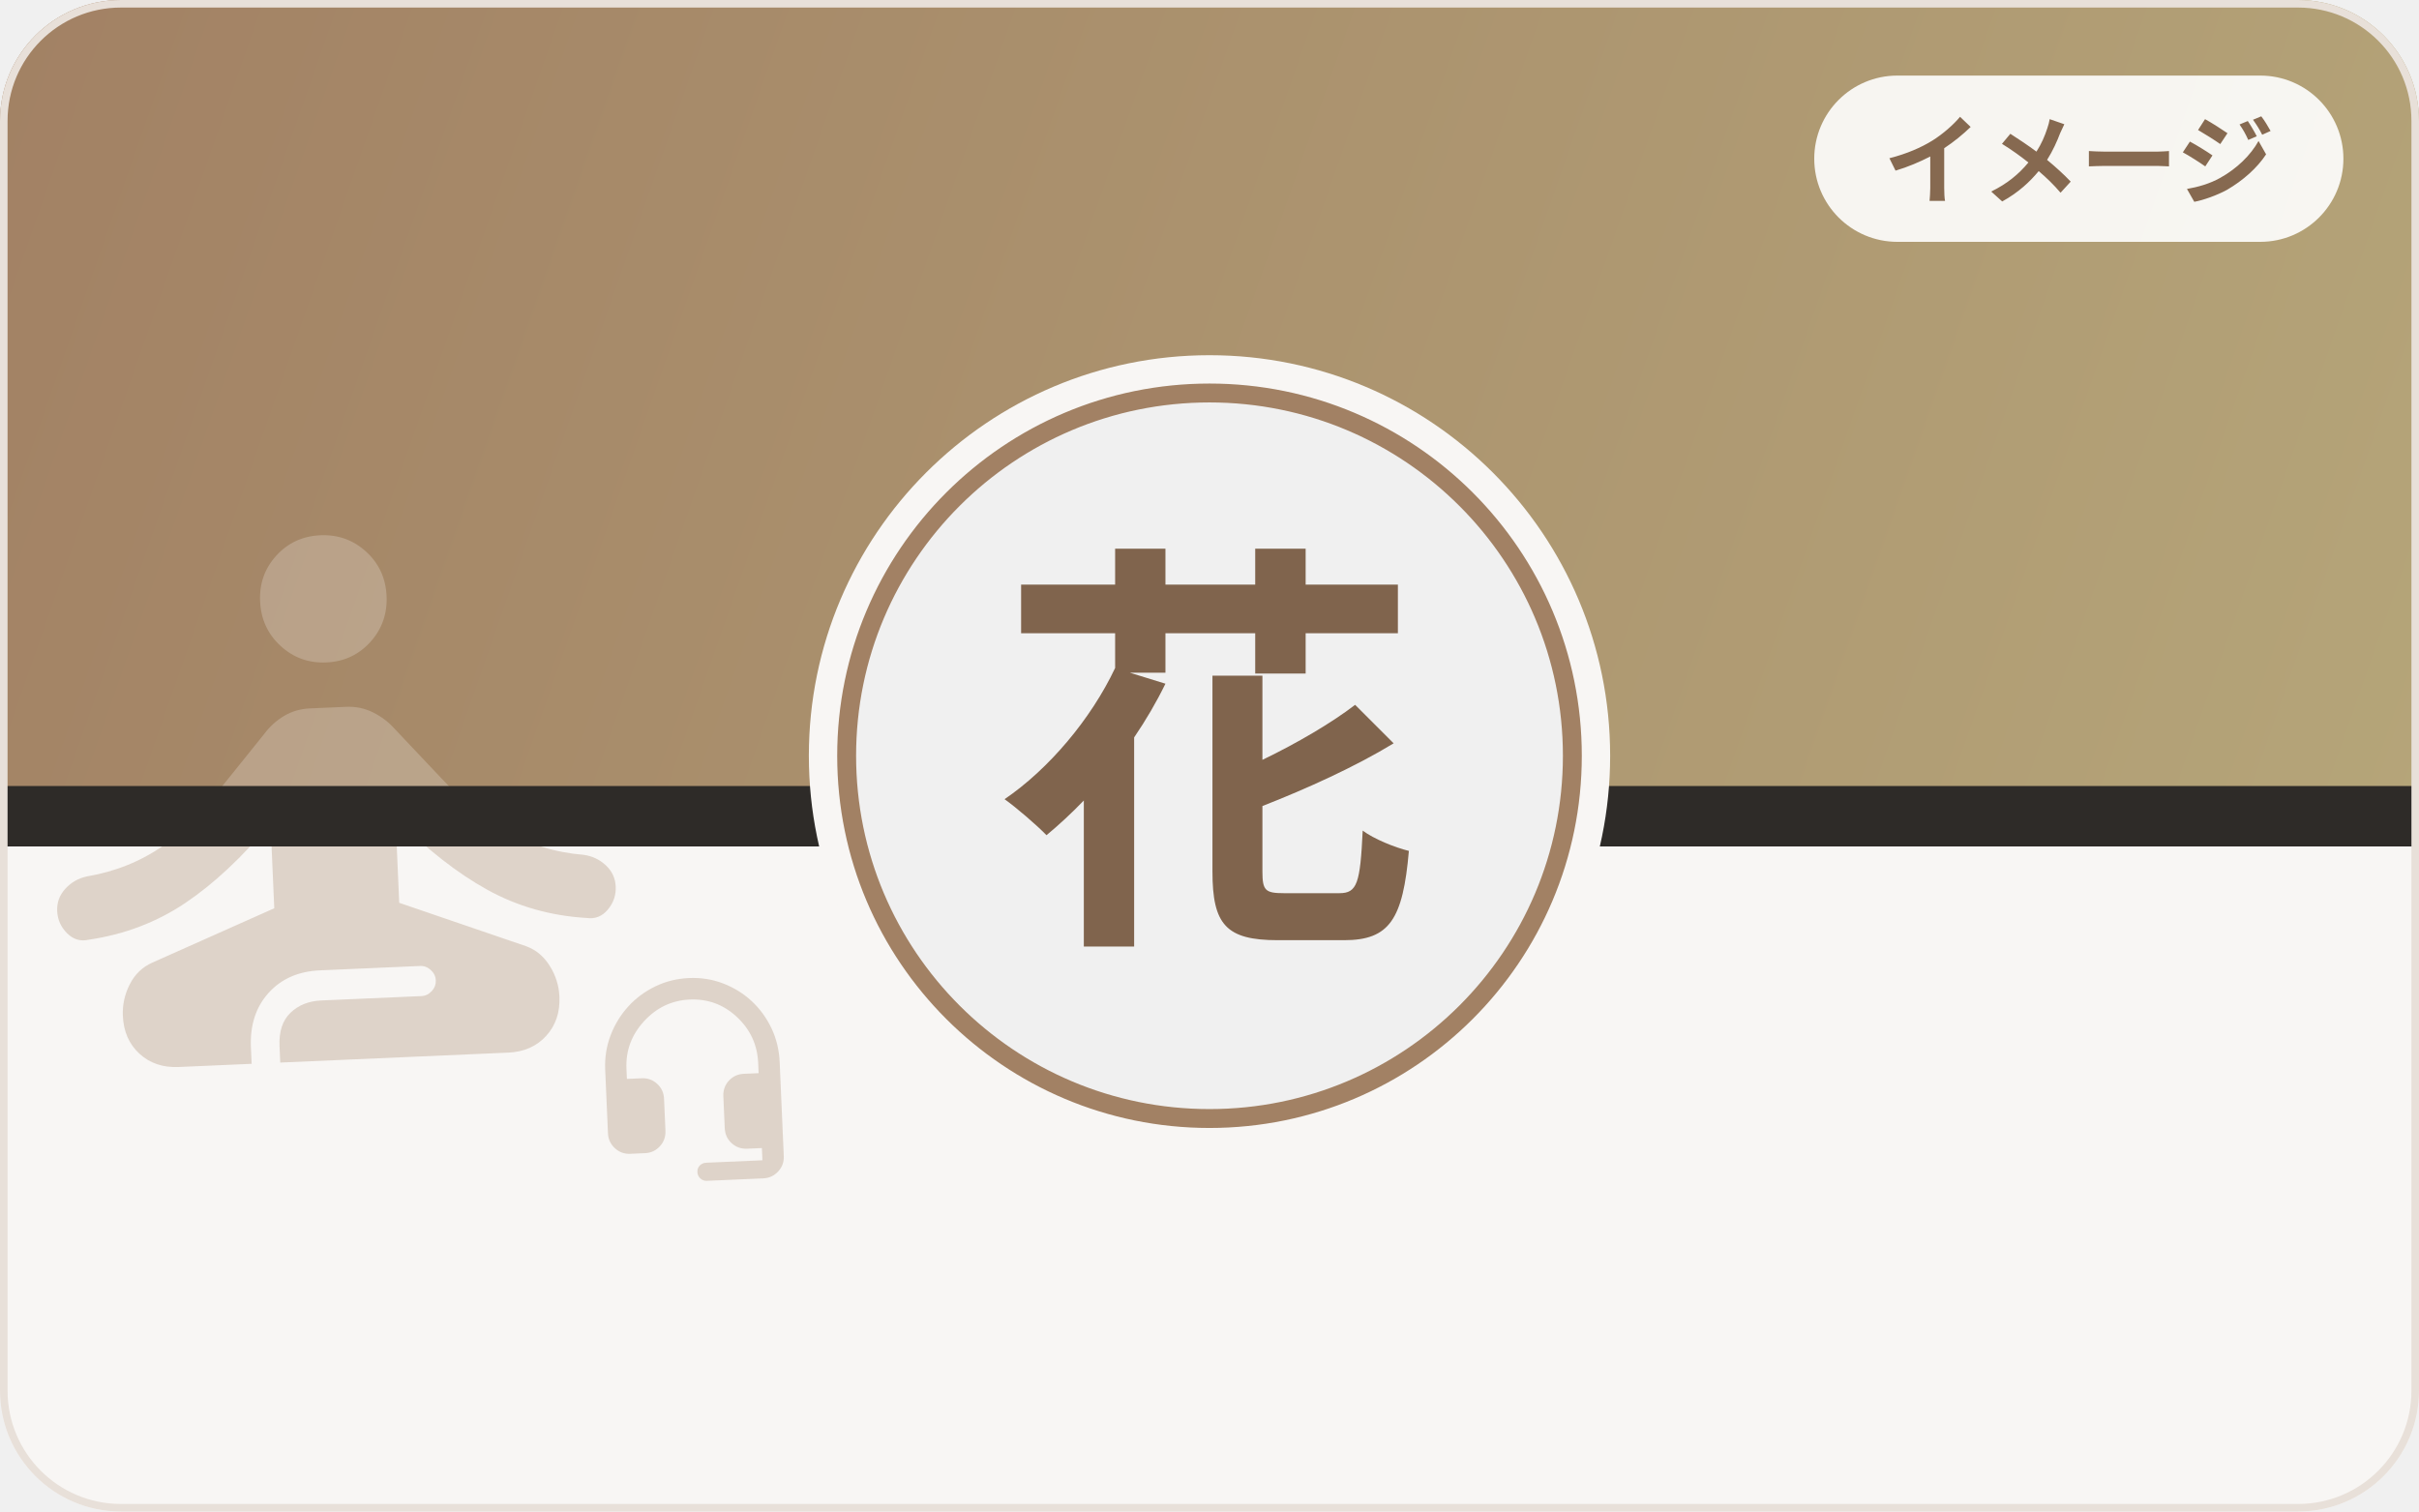
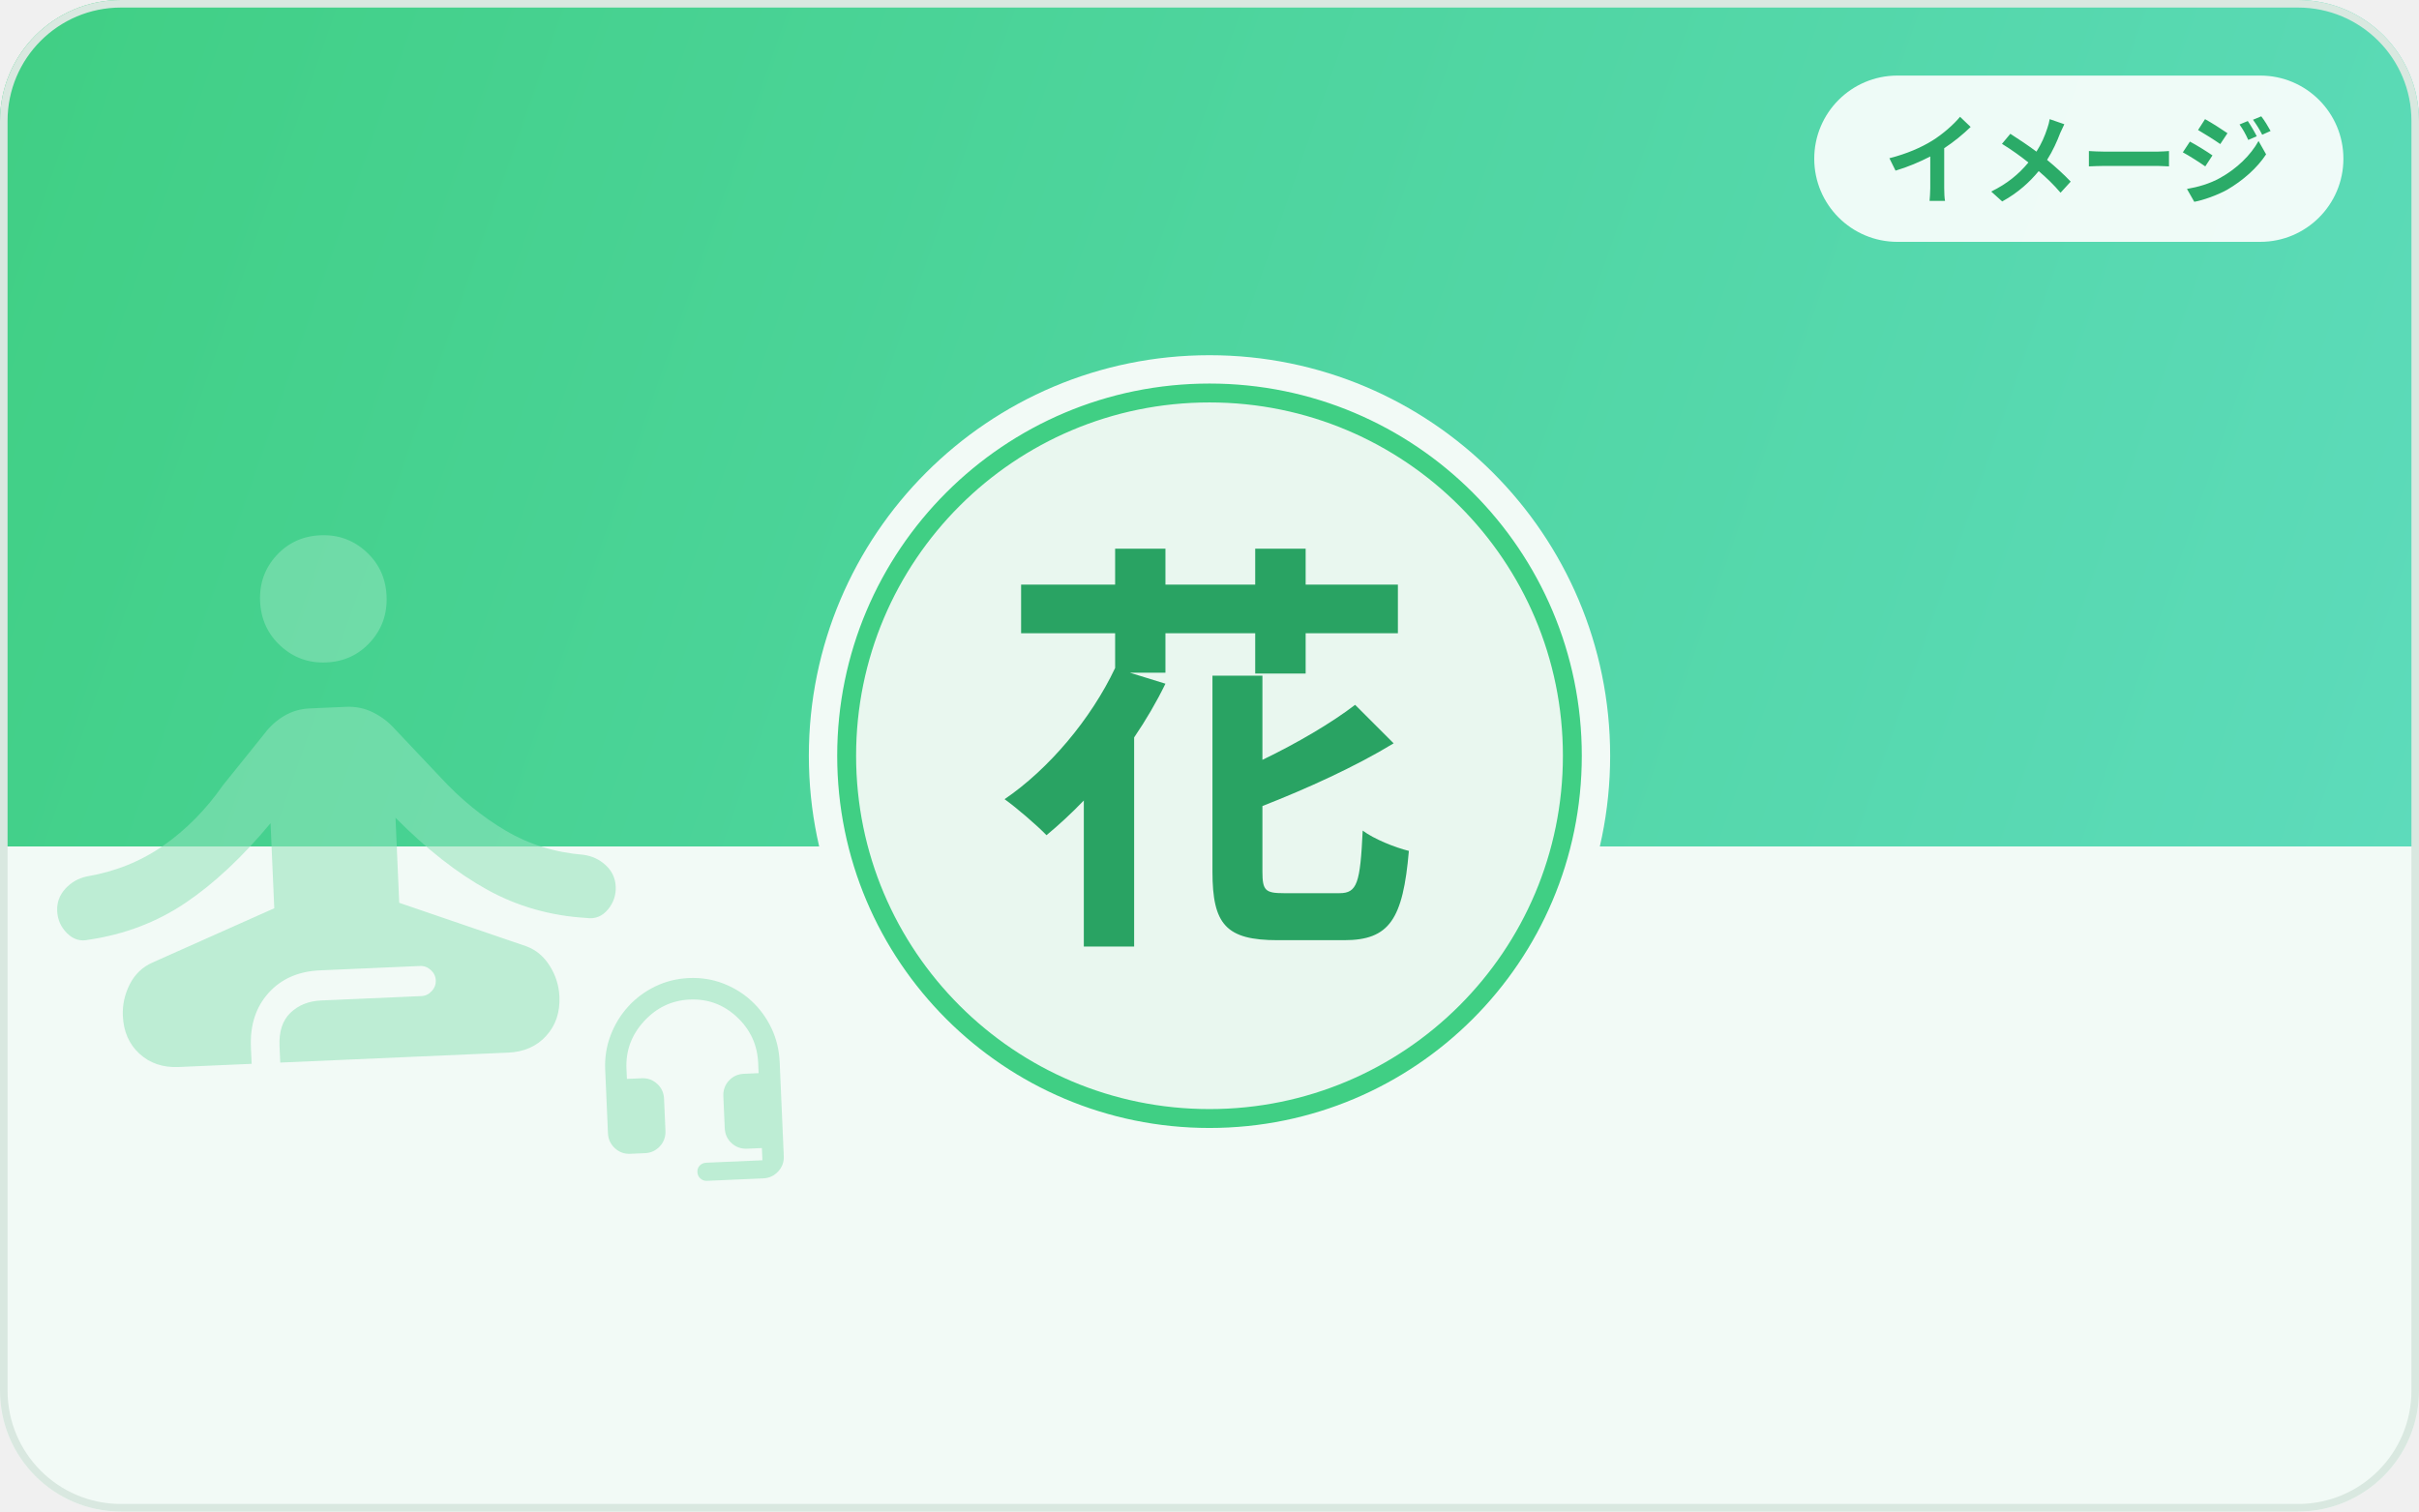
<svg xmlns="http://www.w3.org/2000/svg" viewBox="0 0 320 200" width="320" height="200" role="img" aria-label="花畑チャイカのイメージ画像">
  <defs>
    <linearGradient id="g1462fa0c72" gradientUnits="userSpaceOnUse" x1="0" y1="0" x2="320" y2="112">
-       <stop offset="0" stop-color="#a28164" />
-       <stop offset="1" stop-color="#b5a579" />
+       <stop offset="0" stop-color="#40cf84" />
+       <stop offset="1" stop-color="#5ddbbb" />
    </linearGradient>
    <clipPath id="c1462fa0c72">
      <rect x="0" y="0" width="320" height="200" rx="16" />
    </clipPath>
  </defs>
  <g clip-path="url(#c1462fa0c72)" font-family="'Hiragino Sans','Noto Sans JP','Yu Gothic',sans-serif">
-     <rect x="0" y="0" width="320" height="200" fill="#f8f6f4" />
+     <rect x="0" y="0" width="320" height="200" fill="#f2faf6" />
    <rect x="0" y="0" width="320" height="112" fill="url(#g1462fa0c72)" />
    <defs>
      <g id="s1462fa0c72">
        <g transform="translate(0 -3) rotate(-2.5 44 50) translate(5.3768 6.11) scale(0.8778)">
          <g transform="translate(-9.58 93.09) scale(0.08871)">
            <path d="M261-149q-31.33 0-51.17-19.87Q190-188.74 190-220.13q0-21.87 11-41.37 11-19.5 31.23-27.5L397-354v-113q-59 65-117.63 100.84Q220.74-330.33 149-323q-16.38 3-28.19-9.89Q109-345.79 109-363q0-16.76 12-28.88Q133-404 150-407q57.37-7.13 103.69-36.57Q300-473 336-520l58-66q11.42-14 27.15-22.5Q436.87-617 456-617h48q19.13 0 35.35 9 16.23 9 27.65 23l58 67q38 45 83.31 74.43Q753.63-414.13 810-407q17 3 29 15.12T851-363q0 17.21-11.81 30.11Q827.38-320 811-323q-71.74-7.33-130.37-43.16Q622-402 563-467v113l166 65q19 8 30 27.45t11 41.25q0 31.3-19.83 51.3-19.84 20-51.17 20H396v-22q0-29 16.5-43.5T454-229h133q8 0 14-6t6-14q0-8-6-14t-14-6H454q-43 0-69.5 27T358-171v22h-97Zm219.25-528q-35.25 0-59.75-24.62T396-762q0-35.35 24.25-59.67Q444.5-846 479.75-846t59.75 24.46q24.5 24.46 24.5 60t-24.25 60.04Q515.5-677 480.25-677Z" />
          </g>
          <g transform="translate(61.20 96.75) scale(0.02667)">
            <path d="M189-163q-39.05 0-66.53-27.77Q95-218.54 95-258v-281q0-79.93 30.5-150.48 30.5-70.55 83.2-123.59 52.7-53.03 123.17-83.48Q402.33-927 482.17-927 562-927 632-896.5q70 30.5 122.1 83.19 52.11 52.69 82 123.11Q866-619.78 866-539v416q0 39.05-27.77 66.53Q810.46-29 771-29H522q-16.48 0-28.24-11.67Q482-52.33 482-69.67 482-87 493.76-98T523-109h248v-54h-65q-40.21 0-67.61-27.39Q611-217.79 611-258v-141q0-40.21 27.39-67.61Q665.79-494 706-494h65v-45q0-120-84.5-206.5t-205-86.5Q363-832 276-745.5T189-539v45h66q38.75 0 66.38 27.39Q349-439.21 349-399v141q0 40.21-27.62 67.61Q293.75-163 255-163h-66Z" />
          </g>
        </g>
      </g>
    </defs>
    <svg width="320" height="112">
      <g opacity="0.22">
        <use href="#s1462fa0c72" transform="translate(0 46) scale(1.28)" fill="#ffffff" />
      </g>
    </svg>
    <svg y="112" width="320" height="88">
      <g opacity="0.3">
-         <use href="#s1462fa0c72" transform="translate(0 -66) scale(1.28)" fill="#a28164" />
+         <use href="#s1462fa0c72" transform="translate(0 -66) scale(1.28)" fill="#40cf84" />
      </g>
    </svg>
-     <rect x="0" y="104" width="320" height="8" fill="#2e2b28" />
-     <circle cx="160" cy="100" r="53" fill="#f8f6f4" />
-     <circle cx="160" cy="100" r="48" fill="#f0f0f0" stroke="#a28164" stroke-width="2.5" />
-     <text x="160" y="120.2" text-anchor="middle" font-size="56" font-weight="700" fill="#80644d">花</text>
+     <circle cx="160" cy="100" r="53" fill="#f2faf6" />
+     <circle cx="160" cy="100" r="48" fill="#e9f7ef" stroke="#40cf84" stroke-width="2.5" />
+     <text x="160" y="120.2" text-anchor="middle" font-size="56" font-weight="700" fill="#29a363">花</text>
    <rect x="240" y="10" width="70" height="22" rx="11" fill="#ffffff" fill-opacity="0.9" />
-     <text x="275" y="26" text-anchor="middle" font-size="13" font-weight="600" fill="#866950">イメージ</text>
+     <text x="275" y="26" text-anchor="middle" font-size="13" font-weight="600" fill="#2bab68">イメージ</text>
  </g>
-   <rect x="0.5" y="0.5" width="319" height="199" rx="15.5" fill="none" stroke="#e8e0d9" />
+   <rect x="0.5" y="0.5" width="319" height="199" rx="15.5" fill="none" stroke="#d9e8e0" />
</svg>
